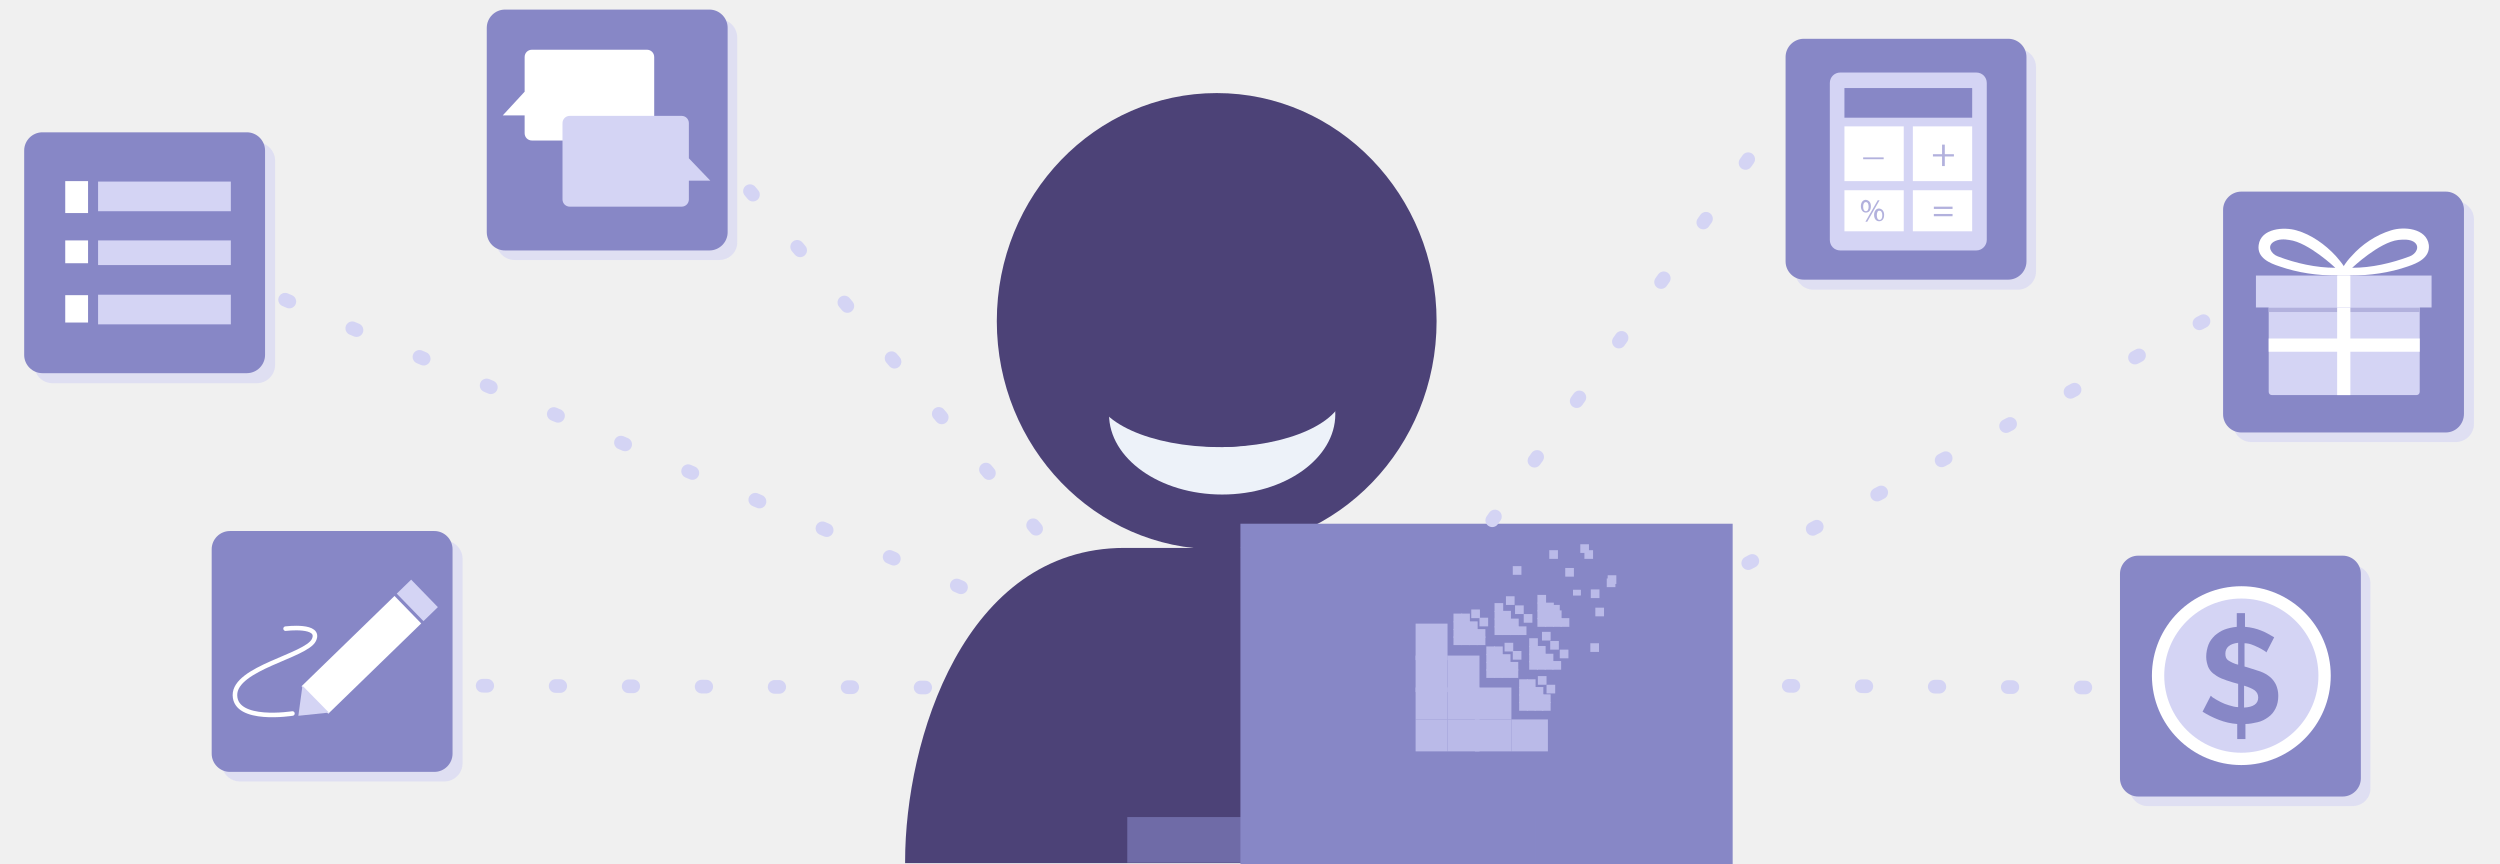
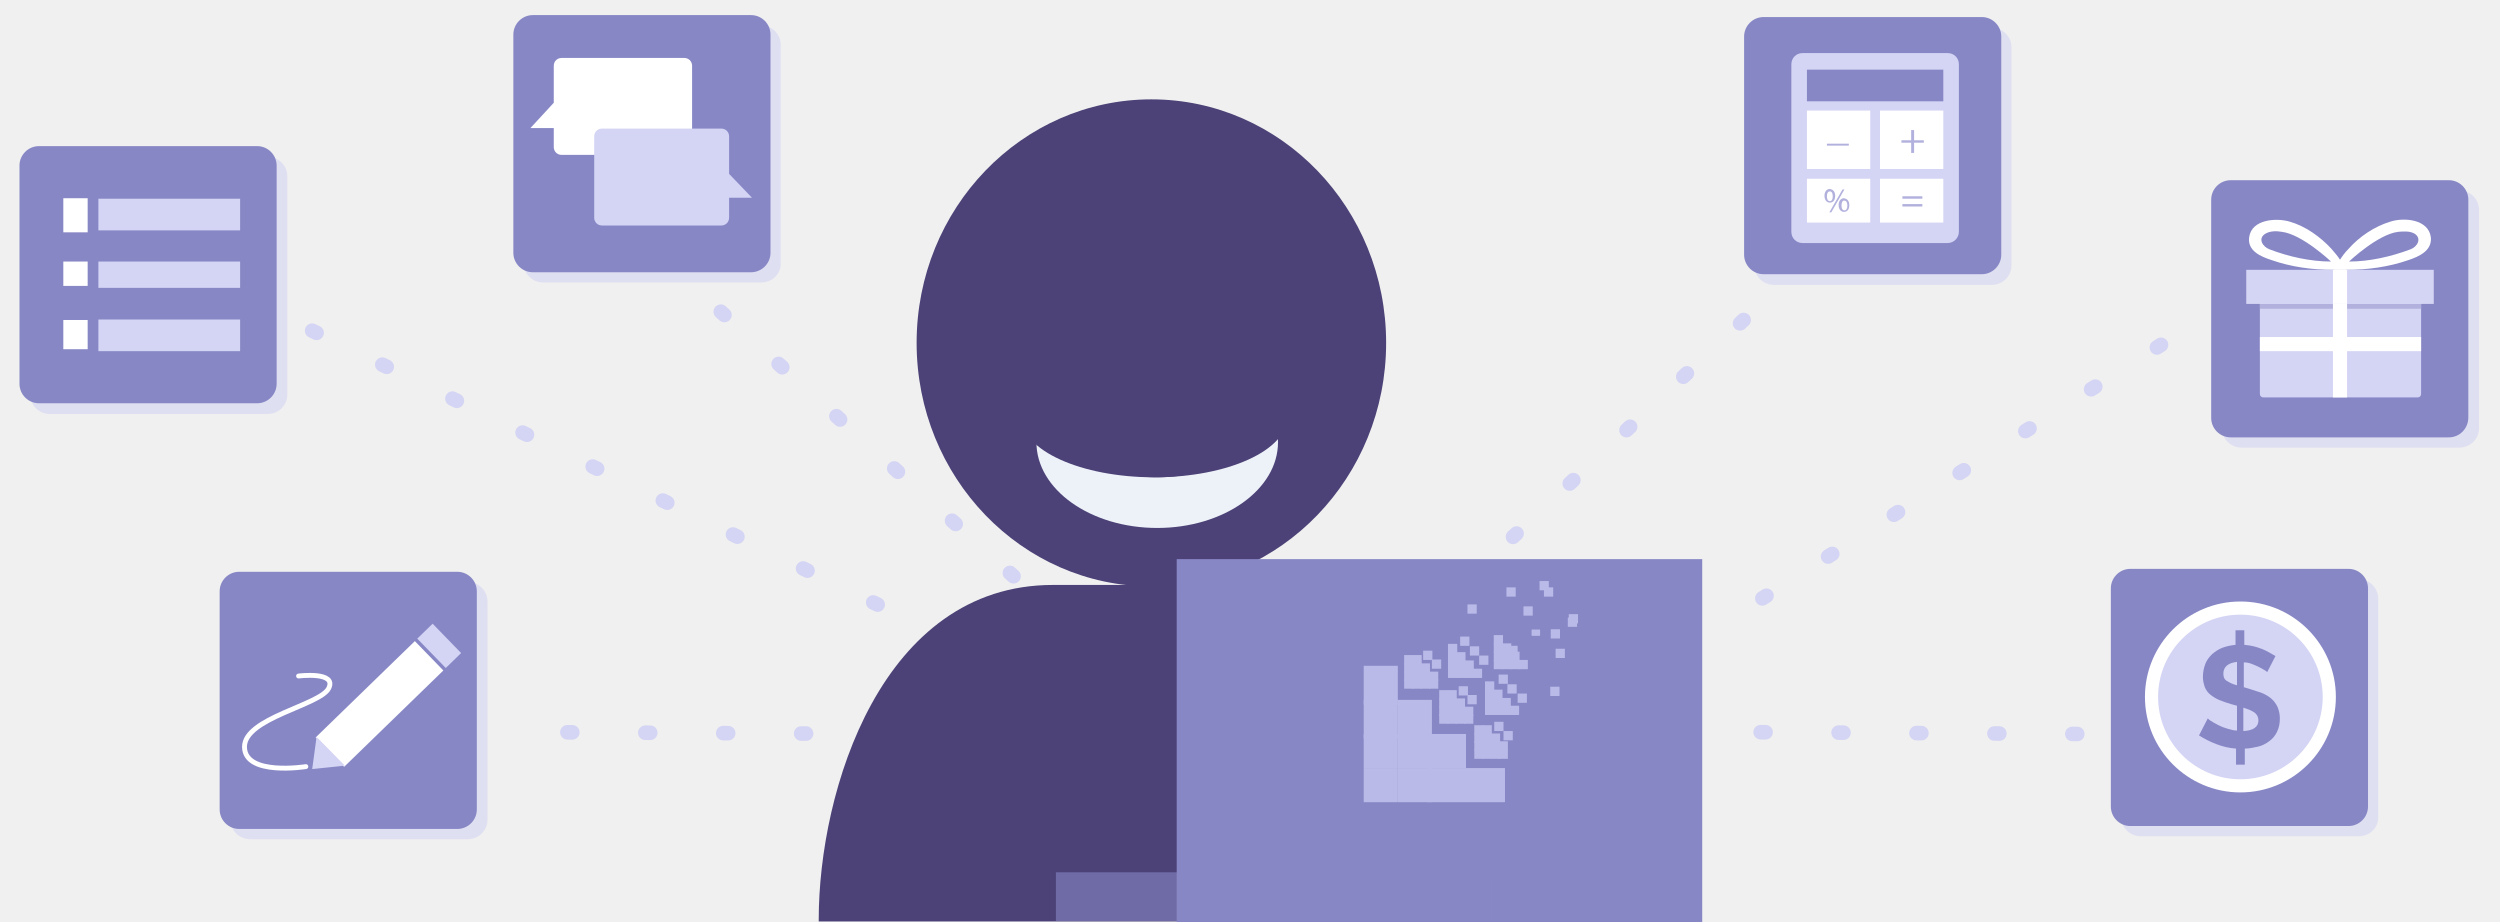
- <svg xmlns="http://www.w3.org/2000/svg" xmlns:xlink="http://www.w3.org/1999/xlink" version="1.1" id="Layer_1" x="0px" y="0px" viewBox="-19.3 164.3 548 189.3" style="enable-background:new -19.3 164.3 548 189.3;" xml:space="preserve">
+ <svg xmlns="http://www.w3.org/2000/svg" xmlns:xlink="http://www.w3.org/1999/xlink" version="1.1" id="Layer_1" x="0px" y="0px" viewBox="2 164.3 513.3 189.3" style="enable-background:new 2 164.3 513.3 189.3;" xml:space="preserve">
  <style type="text/css">
- 	.st0{opacity:0.6;fill:#D4D4F4;}
	
- 		.st1{fill:none;stroke:#D4D4F4;stroke-width:3;stroke-linecap:round;stroke-linejoin:round;stroke-miterlimit:10;stroke-dasharray:1,15;}
+ 		.st0{fill:none;stroke:#D4D4F4;stroke-width:3;stroke-linecap:round;stroke-linejoin:round;stroke-miterlimit:10;stroke-dasharray:1,15;}
+ 	.st1{opacity:0.6;fill:#D4D4F4;}
	.st2{fill:#8787C6;}
	.st3{fill:#4C4277;}
	.st4{fill:#EDF2F9;}
	.st5{opacity:0.6;fill:#8787C6;}
	.st6{fill:#BABAE8;}
	.st7{clip-path:url(#SVGID_10_);fill:#BABAE8;}
	.st8{fill:#FFFFFF;}
	.st9{fill:#D4D4F4;}
	.st10{fill:none;stroke:#FFFFFF;stroke-linecap:round;stroke-miterlimit:10;}
	.st11{fill:#B2B1DD;}
</style>
-   <path class="st0" d="M423,227.8h-44.8c-2.2,0-4-1.8-4-4V179c0-2.2,1.8-4,4-4H423c2.2,0,4,1.8,4,4v44.8  C427,226,425.2,227.8,423,227.8z" />
-   <path class="st0" d="M519,261.2h-44.8c-2.2,0-4-1.8-4-4v-44.8c0-2.2,1.8-4,4-4H519c2.2,0,4,1.8,4,4v44.8  C523,259.4,521.2,261.2,519,261.2z" />
-   <path class="st0" d="M496.3,341h-44.8c-2.2,0-4-1.8-4-4v-44.8c0-2.2,1.8-4,4-4h44.8c2.2,0,4,1.8,4,4V337  C500.4,339.2,498.6,341,496.3,341z" />
-   <path class="st0" d="M138.3,221.3H93.5c-2.2,0-4-1.8-4-4v-44.8c0-2.2,1.8-4,4-4h44.8c2.2,0,4,1.8,4,4v44.8  C142.4,219.5,140.6,221.3,138.3,221.3z" />
-   <path class="st0" d="M78.1,335.6H33.3c-2.2,0-4-1.8-4-4v-44.8c0-2.2,1.8-4,4-4h44.8c2.2,0,4,1.8,4,4v44.8  C82.1,333.8,80.3,335.6,78.1,335.6z" />
-   <path class="st0" d="M37,248.3H-7.8c-2.2,0-4-1.8-4-4v-44.8c0-2.2,1.8-4,4-4H37c2.2,0,4,1.8,4,4v44.8C41,246.5,39.2,248.3,37,248.3z  " />
-   <line class="st1" x1="183.5" y1="315" x2="84.1" y2="314.6" />
-   <line class="st1" x1="145.1" y1="206.2" x2="215.1" y2="288.8" />
-   <path class="st2" d="M420.9,225.6h-44.8c-2.2,0-4-1.8-4-4v-44.8c0-2.2,1.8-4,4-4h44.8c2.2,0,4,1.8,4,4v44.8  C424.9,223.8,423.1,225.6,420.9,225.6z" />
-   <path class="st2" d="M516.8,259.1H472c-2.2,0-4-1.8-4-4v-44.8c0-2.2,1.8-4,4-4h44.8c2.2,0,4,1.8,4,4V255  C520.8,257.3,519,259.1,516.8,259.1z" />
-   <path class="st2" d="M494.2,338.9h-44.8c-2.2,0-4-1.8-4-4v-44.8c0-2.2,1.8-4,4-4h44.8c2.2,0,4,1.8,4,4v44.8  C498.2,337.1,496.4,338.9,494.2,338.9z" />
-   <line class="st1" x1="437.8" y1="315" x2="366.6" y2="314.6" />
-   <line class="st1" x1="463.7" y1="234.7" x2="354.2" y2="292.9" />
-   <path class="st2" d="M136.2,219.2H91.4c-2.2,0-4-1.8-4-4v-44.8c0-2.2,1.8-4,4-4h44.8c2.2,0,4,1.8,4,4v44.8  C140.2,217.4,138.4,219.2,136.2,219.2z" />
-   <path class="st2" d="M75.9,333.5H31.1c-2.2,0-4-1.8-4-4v-44.8c0-2.2,1.8-4,4-4h44.8c2.2,0,4,1.8,4,4v44.8  C79.9,331.7,78.1,333.5,75.9,333.5z" />
-   <path class="st2" d="M34.8,246.1H-10c-2.2,0-4-1.8-4-4v-44.8c0-2.2,1.8-4,4-4h44.8c2.2,0,4,1.8,4,4v44.8  C38.8,244.3,37,246.1,34.8,246.1z" />
-   <ellipse class="st3" cx="247.4" cy="234.7" rx="48.2" ry="50" />
-   <g>
-     <path class="st3" d="M316.4,352.4c0-26.2-12.6-68-47.4-68h-41.8c-35.2,0-48.1,42.2-48.1,68.7v0.4h137.3V352.4z" />
-   </g>
-   <g>
-     <path class="st4" d="M272,249.3c-2.6,7.5-12.1,13-23.4,13c-11.3,0-20.8-5.5-23.4-13c-0.9,1.8-1.4,3.8-1.4,5.8   c0,9.7,11.1,17.6,24.8,17.6c13.7,0,24.8-7.9,24.8-17.6C273.4,253.1,272.9,251.1,272,249.3z" />
-   </g>
-   <ellipse class="st3" cx="248" cy="249.9" rx="27.3" ry="12.4" />
-   <rect x="252.6" y="279.1" class="st2" width="107.9" height="75.4" />
-   <rect x="227.8" y="343.4" class="st5" width="89.5" height="10" />
+   <line class="st0" x1="360" y1="230" x2="306.2" y2="280.6" />
+   <path class="st1" d="M411,222.8h-44.8c-2.2,0-4-1.8-4-4V174c0-2.2,1.8-4,4-4H411c2.2,0,4,1.8,4,4v44.8  C415,221,413.2,222.8,411,222.8z" />
+   <path class="st1" d="M507,256.2h-44.8c-2.2,0-4-1.8-4-4v-44.8c0-2.2,1.8-4,4-4H507c2.2,0,4,1.8,4,4v44.8  C511,254.4,509.2,256.2,507,256.2z" />
+   <path class="st1" d="M486.3,336h-44.8c-2.2,0-4-1.8-4-4v-44.8c0-2.2,1.8-4,4-4h44.8c2.2,0,4,1.8,4,4V332  C490.4,334.2,488.6,336,486.3,336z" />
+   <path class="st1" d="M158.3,222.3h-44.8c-2.2,0-4-1.8-4-4v-44.8c0-2.2,1.8-4,4-4h44.8c2.2,0,4,1.8,4,4v44.8  C162.4,220.5,160.6,222.3,158.3,222.3z" />
+   <path class="st1" d="M98.1,336.6H53.3c-2.2,0-4-1.8-4-4v-44.8c0-2.2,1.8-4,4-4h44.8c2.2,0,4,1.8,4,4v44.8  C102.1,334.8,100.3,336.6,98.1,336.6z" />
+   <path class="st1" d="M57,249.3H12.2c-2.2,0-4-1.8-4-4v-44.8c0-2.2,1.8-4,4-4H57c2.2,0,4,1.8,4,4v44.8C61,247.5,59.2,249.3,57,249.3z  " />
+   <line class="st0" x1="183.5" y1="315" x2="107.4" y2="314.6" />
+   <line class="st0" x1="150" y1="228.3" x2="222.8" y2="294.1" />
+   <path class="st2" d="M408.9,220.6h-44.8c-2.2,0-4-1.8-4-4v-44.8c0-2.2,1.8-4,4-4h44.8c2.2,0,4,1.8,4,4v44.8  C412.9,218.8,411.1,220.6,408.9,220.6z" />
+   <path class="st2" d="M504.8,254.1H460c-2.2,0-4-1.8-4-4v-44.8c0-2.2,1.8-4,4-4h44.8c2.2,0,4,1.8,4,4V250  C508.8,252.3,507,254.1,504.8,254.1z" />
+   <path class="st2" d="M484.2,333.9h-44.8c-2.2,0-4-1.8-4-4v-44.8c0-2.2,1.8-4,4-4h44.8c2.2,0,4,1.8,4,4v44.8  C488.2,332.1,486.4,333.9,484.2,333.9z" />
+   <line class="st0" x1="428.5" y1="315" x2="357.3" y2="314.6" />
+   <line class="st0" x1="445.7" y1="235.1" x2="352.3" y2="294.5" />
+   <path class="st2" d="M156.2,220.2h-44.8c-2.2,0-4-1.8-4-4v-44.8c0-2.2,1.8-4,4-4h44.8c2.2,0,4,1.8,4,4v44.8  C160.2,218.4,158.4,220.2,156.2,220.2z" />
+   <path class="st2" d="M95.9,334.5H51.1c-2.2,0-4-1.8-4-4v-44.8c0-2.2,1.8-4,4-4h44.8c2.2,0,4,1.8,4,4v44.8  C99.9,332.7,98.1,334.5,95.9,334.5z" />
+   <path class="st2" d="M54.8,247.1H10c-2.2,0-4-1.8-4-4v-44.8c0-2.2,1.8-4,4-4h44.8c2.2,0,4,1.8,4,4v44.8  C58.8,245.3,57,247.1,54.8,247.1z" />
+   <ellipse class="st3" cx="238.4" cy="234.7" rx="48.2" ry="50" />
+   <g>
+     <path class="st3" d="M307.4,352.4c0-26.2-12.6-68-47.4-68h-41.8c-35.2,0-48.1,42.2-48.1,68.7v0.4h137.3V352.4z" />
+   </g>
+   <g>
+     <path class="st4" d="M263,249.3c-2.6,7.5-12.1,13-23.4,13c-11.3,0-20.8-5.5-23.4-13c-0.9,1.8-1.4,3.8-1.4,5.8   c0,9.7,11.1,17.6,24.8,17.6c13.7,0,24.8-7.9,24.8-17.6C264.4,253.1,263.9,251.1,263,249.3z" />
+   </g>
+   <ellipse class="st3" cx="239" cy="249.9" rx="27.3" ry="12.4" />
+   <rect x="243.6" y="279.1" class="st2" width="107.9" height="75.4" />
+   <rect x="218.8" y="343.4" class="st5" width="89.5" height="10" />
  <g>
    <g>
      <g>
        <g>
          <g>
            <defs>
-               <rect id="SVGID_1_" x="325.5" y="293.6" width="1.7" height="1.2" />
+               <rect id="SVGID_1_" x="316.5" y="293.6" width="1.7" height="1.2" />
            </defs>
            <clipPath id="SVGID_2_">
              <use xlink:href="#SVGID_1_" style="overflow:visible;" />
            </clipPath>
          </g>
        </g>
        <g>
          <g>
            <defs>
-               <rect id="SVGID_3_" x="325.5" y="293.6" width="1.7" height="1.2" />
+               <rect id="SVGID_3_" x="316.5" y="293.6" width="1.7" height="1.2" />
            </defs>
            <clipPath id="SVGID_4_">
              <use xlink:href="#SVGID_3_" style="overflow:visible;" />
            </clipPath>
          </g>
        </g>
        <g>
          <g>
            <defs>
-               <rect id="SVGID_5_" x="325.5" y="293.6" width="1.7" height="1.2" />
+               <rect id="SVGID_5_" x="316.5" y="293.6" width="1.7" height="1.2" />
            </defs>
            <clipPath id="SVGID_6_">
              <use xlink:href="#SVGID_5_" style="overflow:visible;" />
            </clipPath>
          </g>
        </g>
      </g>
    </g>
    <g>
      <g>
-         <rect x="291" y="301" class="st6" width="7" height="8" />
-       </g>
-       <g>
-         <rect x="291" y="308" class="st6" width="7" height="8" />
-       </g>
-       <g>
-         <rect x="291" y="315" class="st6" width="7" height="7" />
-       </g>
-       <g>
-         <rect x="291" y="322" class="st6" width="7" height="7" />
-       </g>
-       <g>
-         <rect x="299.3" y="298.8" class="st6" width="1.9" height="1.9" />
-       </g>
-       <g>
-         <rect x="299.3" y="300.5" class="st6" width="1.9" height="1.9" />
-       </g>
-       <g>
-         <rect x="299.3" y="302.2" class="st6" width="1.9" height="1.9" />
-       </g>
-       <g>
-         <rect x="299.3" y="303.8" class="st6" width="1.9" height="1.9" />
-       </g>
-       <g>
-         <rect x="301" y="298.8" class="st6" width="1.9" height="1.9" />
-       </g>
-       <g>
-         <rect x="301" y="300.5" class="st6" width="1.9" height="1.9" />
-       </g>
-       <g>
-         <rect x="301" y="302.2" class="st6" width="1.9" height="1.9" />
-       </g>
-       <g>
-         <rect x="301" y="303.8" class="st6" width="1.9" height="1.9" />
-       </g>
-       <g>
-         <rect x="303.2" y="297.9" class="st6" width="1.9" height="1.9" />
-       </g>
-       <g>
-         <rect x="302.7" y="300.5" class="st6" width="1.9" height="1.9" />
-       </g>
-       <g>
-         <rect x="302.7" y="302.2" class="st6" width="1.9" height="1.9" />
-       </g>
-       <g>
-         <rect x="302.7" y="303.8" class="st6" width="1.9" height="1.9" />
-       </g>
-       <g>
-         <rect x="312.3" y="288.4" class="st6" width="1.9" height="1.9" />
-       </g>
-       <g>
-         <rect x="305" y="299.7" class="st6" width="1.9" height="1.9" />
-       </g>
-       <g>
-         <rect x="304.4" y="302.2" class="st6" width="1.9" height="1.9" />
-       </g>
-       <g>
-         <rect x="304.4" y="303.8" class="st6" width="1.9" height="1.9" />
-       </g>
-       <g>
-         <rect x="298" y="308" class="st6" width="7" height="8" />
-       </g>
-       <g>
-         <rect x="298" y="315" class="st6" width="7" height="7" />
-       </g>
-       <g>
-         <rect x="298" y="322" class="st6" width="7" height="7" />
-       </g>
-       <g>
-         <rect x="308.3" y="296.5" class="st6" width="1.9" height="1.9" />
-       </g>
-       <g>
-         <rect x="308.3" y="298.2" class="st6" width="1.9" height="1.9" />
-       </g>
-       <g>
-         <rect x="308.3" y="299.9" class="st6" width="1.9" height="1.9" />
-       </g>
-       <g>
-         <rect x="308.3" y="301.6" class="st6" width="1.9" height="1.9" />
-       </g>
-       <g>
-         <rect x="310.8" y="295" class="st6" width="1.9" height="1.9" />
-       </g>
-       <g>
-         <rect x="310" y="298.2" class="st6" width="1.9" height="1.9" />
-       </g>
-       <g>
-         <rect x="310" y="299.9" class="st6" width="1.9" height="1.9" />
-       </g>
-       <g>
-         <rect x="310" y="301.6" class="st6" width="1.9" height="1.9" />
-       </g>
-       <g>
-         <rect x="320.3" y="284.9" class="st6" width="1.9" height="1.9" />
-       </g>
-       <g>
-         <rect x="312.8" y="297" class="st6" width="1.9" height="1.9" />
-       </g>
-       <g>
-         <rect x="311.7" y="299.9" class="st6" width="1.9" height="1.9" />
-       </g>
-       <g>
-         <rect x="311.7" y="301.6" class="st6" width="1.9" height="1.9" />
-       </g>
-       <g>
-         <rect x="328" y="284.9" class="st6" width="1.9" height="1.9" />
-       </g>
-       <g>
-         <rect x="323.8" y="288.8" class="st6" width="1.9" height="1.9" />
-       </g>
-       <g>
-         <rect x="314.7" y="298.9" class="st6" width="1.9" height="1.9" />
-       </g>
-       <g>
-         <rect x="313.4" y="301.6" class="st6" width="1.9" height="1.9" />
-       </g>
-       <g>
-         <rect x="306.5" y="306" class="st6" width="1.9" height="1.9" />
-       </g>
-       <g>
-         <rect x="306.5" y="307.7" class="st6" width="1.9" height="1.9" />
-       </g>
-       <g>
-         <rect x="306.5" y="309.4" class="st6" width="1.9" height="1.9" />
-       </g>
-       <g>
-         <rect x="306.5" y="311" class="st6" width="1.9" height="1.9" />
-       </g>
-       <g>
-         <rect x="308.2" y="306" class="st6" width="1.9" height="1.9" />
-       </g>
-       <g>
-         <rect x="308.2" y="307.7" class="st6" width="1.9" height="1.9" />
-       </g>
-       <g>
-         <rect x="308.2" y="309.4" class="st6" width="1.9" height="1.9" />
-       </g>
-       <g>
-         <rect x="308.2" y="311" class="st6" width="1.9" height="1.9" />
-       </g>
-       <g>
-         <rect x="310.5" y="305.2" class="st6" width="1.9" height="1.9" />
-       </g>
-       <g>
-         <rect x="309.9" y="307.7" class="st6" width="1.9" height="1.9" />
-       </g>
-       <g>
-         <rect x="309.9" y="309.4" class="st6" width="1.9" height="1.9" />
-       </g>
-       <g>
-         <rect x="309.9" y="311" class="st6" width="1.9" height="1.9" />
-       </g>
-       <g>
-         <rect x="320.7" y="296.9" class="st6" width="1.9" height="1.9" />
-       </g>
-       <g>
-         <rect x="312.3" y="307" class="st6" width="1.9" height="1.9" />
-       </g>
-       <g>
-         <rect x="311.6" y="309.4" class="st6" width="1.9" height="1.9" />
-       </g>
-       <g>
-         <rect x="311.6" y="311" class="st6" width="1.9" height="1.9" />
-       </g>
-       <g>
-         <rect x="304" y="315" class="st6" width="8" height="7" />
-       </g>
-       <g>
-         <rect x="304" y="322" class="st6" width="8" height="7" />
-       </g>
-       <g>
-         <rect x="317.7" y="294.7" class="st6" width="1.9" height="1.9" />
-       </g>
-       <g>
-         <rect x="317.7" y="296.4" class="st6" width="1.9" height="1.9" />
-       </g>
-       <g>
-         <rect x="317.7" y="298.1" class="st6" width="1.9" height="1.9" />
-       </g>
-       <g>
-         <rect x="317.7" y="299.8" class="st6" width="1.9" height="1.9" />
-       </g>
-       <g>
-         <rect x="327.1" y="283.6" class="st6" width="1.9" height="1.9" />
-       </g>
-       <g>
-         <rect x="319.4" y="296.4" class="st6" width="1.9" height="1.9" />
-       </g>
-       <g>
-         <rect x="319.4" y="298.1" class="st6" width="1.9" height="1.9" />
-       </g>
-       <g>
-         <rect x="319.4" y="299.8" class="st6" width="1.9" height="1.9" />
-       </g>
-       <g>
-         <g>
-           <g>
-             <defs>
-               <rect id="SVGID_7_" x="325.5" y="293.6" width="1.7" height="1.2" />
+         <rect x="282" y="301" class="st6" width="7" height="8" />
+       </g>
+       <g>
+         <rect x="282" y="308" class="st6" width="7" height="8" />
+       </g>
+       <g>
+         <rect x="282" y="315" class="st6" width="7" height="7" />
+       </g>
+       <g>
+         <rect x="282" y="322" class="st6" width="7" height="7" />
+       </g>
+       <g>
+         <rect x="290.3" y="298.8" class="st6" width="1.9" height="1.9" />
+       </g>
+       <g>
+         <rect x="290.3" y="300.5" class="st6" width="1.9" height="1.9" />
+       </g>
+       <g>
+         <rect x="290.3" y="302.2" class="st6" width="1.9" height="1.9" />
+       </g>
+       <g>
+         <rect x="290.3" y="303.8" class="st6" width="1.9" height="1.9" />
+       </g>
+       <g>
+         <rect x="292" y="298.8" class="st6" width="1.9" height="1.9" />
+       </g>
+       <g>
+         <rect x="292" y="300.5" class="st6" width="1.9" height="1.9" />
+       </g>
+       <g>
+         <rect x="292" y="302.2" class="st6" width="1.9" height="1.9" />
+       </g>
+       <g>
+         <rect x="292" y="303.8" class="st6" width="1.9" height="1.9" />
+       </g>
+       <g>
+         <rect x="294.2" y="297.9" class="st6" width="1.9" height="1.9" />
+       </g>
+       <g>
+         <rect x="293.7" y="300.5" class="st6" width="1.9" height="1.9" />
+       </g>
+       <g>
+         <rect x="293.7" y="302.2" class="st6" width="1.9" height="1.9" />
+       </g>
+       <g>
+         <rect x="293.7" y="303.8" class="st6" width="1.9" height="1.9" />
+       </g>
+       <g>
+         <rect x="303.3" y="288.4" class="st6" width="1.9" height="1.9" />
+       </g>
+       <g>
+         <rect x="296" y="299.7" class="st6" width="1.9" height="1.9" />
+       </g>
+       <g>
+         <rect x="295.4" y="302.2" class="st6" width="1.9" height="1.9" />
+       </g>
+       <g>
+         <rect x="295.4" y="303.8" class="st6" width="1.9" height="1.9" />
+       </g>
+       <g>
+         <rect x="289" y="308" class="st6" width="7" height="8" />
+       </g>
+       <g>
+         <rect x="289" y="315" class="st6" width="7" height="7" />
+       </g>
+       <g>
+         <rect x="289" y="322" class="st6" width="7" height="7" />
+       </g>
+       <g>
+         <rect x="299.3" y="296.5" class="st6" width="1.9" height="1.9" />
+       </g>
+       <g>
+         <rect x="299.3" y="298.2" class="st6" width="1.9" height="1.9" />
+       </g>
+       <g>
+         <rect x="299.3" y="299.9" class="st6" width="1.9" height="1.9" />
+       </g>
+       <g>
+         <rect x="299.3" y="301.6" class="st6" width="1.9" height="1.9" />
+       </g>
+       <g>
+         <rect x="301.8" y="295" class="st6" width="1.9" height="1.9" />
+       </g>
+       <g>
+         <rect x="301" y="298.2" class="st6" width="1.9" height="1.9" />
+       </g>
+       <g>
+         <rect x="301" y="299.9" class="st6" width="1.9" height="1.9" />
+       </g>
+       <g>
+         <rect x="301" y="301.6" class="st6" width="1.9" height="1.9" />
+       </g>
+       <g>
+         <rect x="311.3" y="284.9" class="st6" width="1.9" height="1.9" />
+       </g>
+       <g>
+         <rect x="303.8" y="297" class="st6" width="1.9" height="1.9" />
+       </g>
+       <g>
+         <rect x="302.7" y="299.9" class="st6" width="1.9" height="1.9" />
+       </g>
+       <g>
+         <rect x="302.7" y="301.6" class="st6" width="1.9" height="1.9" />
+       </g>
+       <g>
+         <rect x="319" y="284.9" class="st6" width="1.9" height="1.9" />
+       </g>
+       <g>
+         <rect x="314.8" y="288.8" class="st6" width="1.9" height="1.9" />
+       </g>
+       <g>
+         <rect x="305.7" y="298.9" class="st6" width="1.9" height="1.9" />
+       </g>
+       <g>
+         <rect x="304.4" y="301.6" class="st6" width="1.9" height="1.9" />
+       </g>
+       <g>
+         <rect x="297.5" y="306" class="st6" width="1.9" height="1.9" />
+       </g>
+       <g>
+         <rect x="297.5" y="307.7" class="st6" width="1.9" height="1.9" />
+       </g>
+       <g>
+         <rect x="297.5" y="309.4" class="st6" width="1.9" height="1.9" />
+       </g>
+       <g>
+         <rect x="297.5" y="311" class="st6" width="1.9" height="1.9" />
+       </g>
+       <g>
+         <rect x="299.2" y="306" class="st6" width="1.9" height="1.9" />
+       </g>
+       <g>
+         <rect x="299.2" y="307.7" class="st6" width="1.9" height="1.9" />
+       </g>
+       <g>
+         <rect x="299.2" y="309.4" class="st6" width="1.9" height="1.9" />
+       </g>
+       <g>
+         <rect x="299.2" y="311" class="st6" width="1.9" height="1.9" />
+       </g>
+       <g>
+         <rect x="301.5" y="305.2" class="st6" width="1.9" height="1.9" />
+       </g>
+       <g>
+         <rect x="300.9" y="307.7" class="st6" width="1.9" height="1.9" />
+       </g>
+       <g>
+         <rect x="300.9" y="309.4" class="st6" width="1.9" height="1.9" />
+       </g>
+       <g>
+         <rect x="300.9" y="311" class="st6" width="1.9" height="1.9" />
+       </g>
+       <g>
+         <rect x="311.7" y="296.9" class="st6" width="1.9" height="1.9" />
+       </g>
+       <g>
+         <rect x="303.3" y="307" class="st6" width="1.9" height="1.9" />
+       </g>
+       <g>
+         <rect x="302.6" y="309.4" class="st6" width="1.9" height="1.9" />
+       </g>
+       <g>
+         <rect x="302.6" y="311" class="st6" width="1.9" height="1.9" />
+       </g>
+       <g>
+         <rect x="295" y="315" class="st6" width="8" height="7" />
+       </g>
+       <g>
+         <rect x="295" y="322" class="st6" width="8" height="7" />
+       </g>
+       <g>
+         <rect x="308.7" y="294.7" class="st6" width="1.9" height="1.9" />
+       </g>
+       <g>
+         <rect x="308.7" y="296.4" class="st6" width="1.9" height="1.9" />
+       </g>
+       <g>
+         <rect x="308.7" y="298.1" class="st6" width="1.9" height="1.9" />
+       </g>
+       <g>
+         <rect x="308.7" y="299.8" class="st6" width="1.9" height="1.9" />
+       </g>
+       <g>
+         <rect x="318.1" y="283.6" class="st6" width="1.9" height="1.9" />
+       </g>
+       <g>
+         <rect x="310.4" y="296.4" class="st6" width="1.9" height="1.9" />
+       </g>
+       <g>
+         <rect x="310.4" y="298.1" class="st6" width="1.9" height="1.9" />
+       </g>
+       <g>
+         <rect x="310.4" y="299.8" class="st6" width="1.9" height="1.9" />
+       </g>
+       <g>
+         <g>
+           <g>
+             <defs>
+               <rect id="SVGID_7_" x="316.5" y="293.6" width="1.7" height="1.2" />
            </defs>
            <clipPath id="SVGID_8_">
              <use xlink:href="#SVGID_7_" style="overflow:visible;" />
            </clipPath>
          </g>
        </g>
        <g>
          <g>
            <defs>
-               <rect id="SVGID_9_" x="325.5" y="293.6" width="1.7" height="1.2" />
+               <rect id="SVGID_9_" x="316.5" y="293.6" width="1.7" height="1.2" />
            </defs>
            <use xlink:href="#SVGID_9_" style="overflow:visible;fill:#BABAE8;" />
            <clipPath id="SVGID_10_">
              <use xlink:href="#SVGID_9_" style="overflow:visible;" />
            </clipPath>
-             <rect x="325.5" y="293.6" class="st7" width="1.7" height="1.2" />
-           </g>
-         </g>
-         <g>
-           <g>
-             <defs>
-               <rect id="SVGID_11_" x="325.5" y="293.6" width="1.7" height="1.2" />
+             <rect x="316.5" y="293.6" class="st7" width="1.7" height="1.2" />
+           </g>
+         </g>
+         <g>
+           <g>
+             <defs>
+               <rect id="SVGID_11_" x="316.5" y="293.6" width="1.7" height="1.2" />
            </defs>
            <clipPath id="SVGID_12_">
              <use xlink:href="#SVGID_11_" style="overflow:visible;" />
            </clipPath>
          </g>
        </g>
      </g>
      <g>
-         <rect x="321.1" y="298.1" class="st6" width="1.9" height="1.9" />
-       </g>
-       <g>
-         <rect x="321.1" y="299.8" class="st6" width="1.9" height="1.9" />
-       </g>
-       <g>
-         <rect x="332.9" y="291.1" class="st6" width="1.9" height="1.9" />
-       </g>
-       <g>
-         <rect x="322.8" y="299.8" class="st6" width="1.9" height="1.9" />
-       </g>
-       <g>
-         <rect x="315.9" y="304.2" class="st6" width="1.9" height="1.9" />
-       </g>
-       <g>
-         <rect x="315.9" y="305.9" class="st6" width="1.9" height="1.9" />
-       </g>
-       <g>
-         <rect x="315.9" y="307.6" class="st6" width="1.9" height="1.9" />
-       </g>
-       <g>
-         <rect x="315.9" y="309.2" class="st6" width="1.9" height="1.9" />
-       </g>
-       <g>
-         <rect x="318.7" y="302.8" class="st6" width="1.9" height="1.9" />
-       </g>
-       <g>
-         <rect x="317.6" y="305.9" class="st6" width="1.9" height="1.9" />
-       </g>
-       <g>
-         <rect x="317.6" y="307.6" class="st6" width="1.9" height="1.9" />
-       </g>
-       <g>
-         <rect x="317.6" y="309.2" class="st6" width="1.9" height="1.9" />
-       </g>
-       <g>
-         <rect x="329.4" y="293.5" class="st6" width="1.9" height="1.9" />
-       </g>
-       <g>
-         <rect x="320.5" y="304.8" class="st6" width="1.9" height="1.9" />
-       </g>
-       <g>
-         <rect x="319.3" y="307.6" class="st6" width="1.9" height="1.9" />
-       </g>
-       <g>
-         <rect x="319.3" y="309.2" class="st6" width="1.9" height="1.9" />
-       </g>
-       <g>
-         <rect x="333.1" y="290.4" class="st6" width="1.9" height="1.9" />
-       </g>
-       <g>
-         <rect x="330.4" y="297.5" class="st6" width="1.9" height="1.9" />
-       </g>
-       <g>
-         <rect x="322.6" y="306.7" class="st6" width="1.9" height="1.9" />
-       </g>
-       <g>
-         <rect x="321" y="309.2" class="st6" width="1.9" height="1.9" />
-       </g>
-       <g>
-         <rect x="313.7" y="313.2" class="st6" width="1.9" height="1.9" />
-       </g>
-       <g>
-         <rect x="313.7" y="314.9" class="st6" width="1.9" height="1.9" />
-       </g>
-       <g>
-         <rect x="313.7" y="316.5" class="st6" width="1.9" height="1.9" />
-       </g>
-       <g>
-         <rect x="313.7" y="318.2" class="st6" width="1.9" height="1.9" />
-       </g>
-       <g>
-         <rect x="315.4" y="313.2" class="st6" width="1.9" height="1.9" />
-       </g>
-       <g>
-         <rect x="315.4" y="314.9" class="st6" width="1.9" height="1.9" />
-       </g>
-       <g>
-         <rect x="315.4" y="316.5" class="st6" width="1.9" height="1.9" />
-       </g>
-       <g>
-         <rect x="315.4" y="318.2" class="st6" width="1.9" height="1.9" />
-       </g>
-       <g>
-         <rect x="317.8" y="312.5" class="st6" width="1.9" height="1.9" />
-       </g>
-       <g>
-         <rect x="317.1" y="314.9" class="st6" width="1.9" height="1.9" />
-       </g>
-       <g>
-         <rect x="317.1" y="316.5" class="st6" width="1.9" height="1.9" />
-       </g>
-       <g>
-         <rect x="317.1" y="318.2" class="st6" width="1.9" height="1.9" />
-       </g>
-       <g>
-         <rect x="329.3" y="305.3" class="st6" width="1.9" height="1.9" />
-       </g>
-       <g>
-         <rect x="319.7" y="314.4" class="st6" width="1.9" height="1.9" />
-       </g>
-       <g>
-         <rect x="318.7" y="316.5" class="st6" width="1.9" height="1.9" />
-       </g>
-       <g>
-         <rect x="318.7" y="318.2" class="st6" width="1.9" height="1.9" />
-       </g>
-       <g>
-         <rect x="312" y="322" class="st6" width="8" height="7" />
+         <rect x="312.1" y="298.1" class="st6" width="1.9" height="1.9" />
+       </g>
+       <g>
+         <rect x="312.1" y="299.8" class="st6" width="1.9" height="1.9" />
+       </g>
+       <g>
+         <rect x="323.9" y="291.1" class="st6" width="1.9" height="1.9" />
+       </g>
+       <g>
+         <rect x="313.8" y="299.8" class="st6" width="1.9" height="1.9" />
+       </g>
+       <g>
+         <rect x="306.9" y="304.2" class="st6" width="1.9" height="1.9" />
+       </g>
+       <g>
+         <rect x="306.9" y="305.9" class="st6" width="1.9" height="1.9" />
+       </g>
+       <g>
+         <rect x="306.9" y="307.6" class="st6" width="1.9" height="1.9" />
+       </g>
+       <g>
+         <rect x="306.9" y="309.2" class="st6" width="1.9" height="1.9" />
+       </g>
+       <g>
+         <rect x="309.7" y="302.8" class="st6" width="1.9" height="1.9" />
+       </g>
+       <g>
+         <rect x="308.6" y="305.9" class="st6" width="1.9" height="1.9" />
+       </g>
+       <g>
+         <rect x="308.6" y="307.6" class="st6" width="1.9" height="1.9" />
+       </g>
+       <g>
+         <rect x="308.6" y="309.2" class="st6" width="1.9" height="1.9" />
+       </g>
+       <g>
+         <rect x="320.4" y="293.5" class="st6" width="1.9" height="1.9" />
+       </g>
+       <g>
+         <rect x="311.5" y="304.8" class="st6" width="1.9" height="1.9" />
+       </g>
+       <g>
+         <rect x="310.3" y="307.6" class="st6" width="1.9" height="1.9" />
+       </g>
+       <g>
+         <rect x="310.3" y="309.2" class="st6" width="1.9" height="1.9" />
+       </g>
+       <g>
+         <rect x="324.1" y="290.4" class="st6" width="1.9" height="1.9" />
+       </g>
+       <g>
+         <rect x="321.4" y="297.5" class="st6" width="1.9" height="1.9" />
+       </g>
+       <g>
+         <rect x="313.6" y="306.7" class="st6" width="1.9" height="1.9" />
+       </g>
+       <g>
+         <rect x="312" y="309.2" class="st6" width="1.9" height="1.9" />
+       </g>
+       <g>
+         <rect x="304.7" y="313.2" class="st6" width="1.9" height="1.9" />
+       </g>
+       <g>
+         <rect x="304.7" y="314.9" class="st6" width="1.9" height="1.9" />
+       </g>
+       <g>
+         <rect x="304.7" y="316.5" class="st6" width="1.9" height="1.9" />
+       </g>
+       <g>
+         <rect x="304.7" y="318.2" class="st6" width="1.9" height="1.9" />
+       </g>
+       <g>
+         <rect x="306.4" y="313.2" class="st6" width="1.9" height="1.9" />
+       </g>
+       <g>
+         <rect x="306.4" y="314.9" class="st6" width="1.9" height="1.9" />
+       </g>
+       <g>
+         <rect x="306.4" y="316.5" class="st6" width="1.9" height="1.9" />
+       </g>
+       <g>
+         <rect x="306.4" y="318.2" class="st6" width="1.9" height="1.9" />
+       </g>
+       <g>
+         <rect x="308.8" y="312.5" class="st6" width="1.9" height="1.9" />
+       </g>
+       <g>
+         <rect x="308.1" y="314.9" class="st6" width="1.9" height="1.9" />
+       </g>
+       <g>
+         <rect x="308.1" y="316.5" class="st6" width="1.9" height="1.9" />
+       </g>
+       <g>
+         <rect x="308.1" y="318.2" class="st6" width="1.9" height="1.9" />
+       </g>
+       <g>
+         <rect x="320.3" y="305.3" class="st6" width="1.9" height="1.9" />
+       </g>
+       <g>
+         <rect x="310.7" y="314.4" class="st6" width="1.9" height="1.9" />
+       </g>
+       <g>
+         <rect x="309.7" y="316.5" class="st6" width="1.9" height="1.9" />
+       </g>
+       <g>
+         <rect x="309.7" y="318.2" class="st6" width="1.9" height="1.9" />
+       </g>
+       <g>
+         <rect x="303" y="322" class="st6" width="8" height="7" />
      </g>
    </g>
    <g>
      <g>
        <g>
          <g>
            <defs>
-               <rect id="SVGID_13_" x="325.5" y="293.6" width="1.7" height="1.2" />
+               <rect id="SVGID_13_" x="316.5" y="293.6" width="1.7" height="1.2" />
            </defs>
            <clipPath id="SVGID_14_">
              <use xlink:href="#SVGID_13_" style="overflow:visible;" />
            </clipPath>
          </g>
        </g>
        <g>
          <g>
            <defs>
-               <rect id="SVGID_15_" x="325.5" y="293.6" width="1.7" height="1.2" />
+               <rect id="SVGID_15_" x="316.5" y="293.6" width="1.7" height="1.2" />
            </defs>
            <clipPath id="SVGID_16_">
              <use xlink:href="#SVGID_15_" style="overflow:visible;" />
            </clipPath>
          </g>
        </g>
        <g>
          <g>
            <defs>
-               <rect id="SVGID_17_" x="325.5" y="293.6" width="1.7" height="1.2" />
+               <rect id="SVGID_17_" x="316.5" y="293.6" width="1.7" height="1.2" />
            </defs>
            <clipPath id="SVGID_18_">
              <use xlink:href="#SVGID_17_" style="overflow:visible;" />
            </clipPath>
          </g>
        </g>
      </g>
    </g>
  </g>
-   <line class="st1" x1="43.2" y1="230" x2="194.1" y2="294.2" />
-   <line class="st1" x1="363.9" y1="199.2" x2="306.2" y2="280.6" />
-   <rect x="55.7" y="293.6" transform="matrix(0.6967 0.7174 -0.7174 0.6967 238.9987 50.4232)" class="st8" width="8.4" height="28.4" />
-   <rect x="68" y="293.7" transform="matrix(0.6967 0.7174 -0.7174 0.6967 234.1515 37.9539)" class="st9" width="8.4" height="4.4" />
-   <polygon class="st9" points="46.1,321.2 47,314.6 52.8,320.5 " />
-   <path class="st10" d="M44.8,320.7c0,0-12.5,2-12.6-4s15.6-8.6,17.3-12.1s-6.2-2.5-6.2-2.5" />
-   <path class="st9" d="M413.9,219.2h-29.8c-1.3,0-2.3-1-2.3-2.3v-34.4c0-1.3,1-2.3,2.3-2.3h29.8c1.3,0,2.3,1,2.3,2.3v34.4  C416.2,218.1,415.2,219.2,413.9,219.2z" />
-   <rect x="385" y="183.6" class="st2" width="28" height="6.5" />
-   <rect x="385" y="192" class="st8" width="13" height="12" />
-   <rect x="400" y="192" class="st8" width="13" height="12" />
-   <rect x="385" y="206" class="st8" width="13" height="9" />
-   <rect x="400" y="206" class="st8" width="13" height="9" />
-   <g>
-     <path class="st11" d="M407,196v2.1h2v0.5h-2v2.1h-0.6v-2.1h-2v-0.5h2V196H407z" />
-   </g>
-   <g>
-     <path class="st11" d="M390.8,209.5c0,1-0.5,1.4-1.1,1.4c-0.6,0-1.1-0.5-1.1-1.4c0-0.9,0.5-1.4,1.1-1.4   C390.4,208.2,390.8,208.7,390.8,209.5z M389.1,209.6c0,0.6,0.2,1,0.6,1c0.4,0,0.6-0.4,0.6-1c0-0.6-0.2-1-0.6-1   C389.3,208.6,389.1,209,389.1,209.6z M389.6,212.9l2.7-4.7h0.4l-2.7,4.7H389.6z M393.7,211.4c0,1-0.5,1.4-1.1,1.4   c-0.6,0-1.1-0.5-1.1-1.4c0-0.9,0.5-1.4,1.1-1.4C393.3,210.1,393.7,210.6,393.7,211.4z M392.1,211.5c0,0.6,0.2,1,0.6,1   c0.4,0,0.6-0.4,0.6-1c0-0.6-0.2-1-0.6-1C392.3,210.4,392.1,210.9,392.1,211.5z" />
-   </g>
-   <g>
-     <path class="st11" d="M404.6,210.1v-0.5h4.1v0.5H404.6z M404.6,211.7v-0.5h4.1v0.5H404.6z" />
-   </g>
-   <g>
-     <path class="st11" d="M393.6,198.8v0.4h-4.5v-0.4H393.6z" />
-   </g>
-   <rect x="-5" y="204" class="st8" width="5" height="7" />
-   <rect x="2.2" y="204.1" class="st9" width="29.1" height="6.5" />
-   <rect x="-5" y="217" class="st8" width="5" height="5" />
-   <rect x="2.2" y="217" class="st9" width="29.1" height="5.4" />
-   <rect x="-5" y="229" class="st8" width="5" height="6" />
-   <rect x="2.2" y="228.9" class="st9" width="29.1" height="6.5" />
-   <g>
-     <path class="st8" d="M122.5,175.2H97.3c-0.9,0-1.6,0.7-1.6,1.6v7.6l-4.8,5.2h4.8v3.9c0,0.9,0.7,1.6,1.6,1.6h25.2   c0.9,0,1.6-0.7,1.6-1.6v-16.7C124.1,175.9,123.4,175.2,122.5,175.2z" />
-     <path class="st9" d="M136.4,203.9l-4.7-4.9v-7.7c0-0.9-0.7-1.6-1.6-1.6h-24.5c-0.9,0-1.6,0.7-1.6,1.6V208c0,0.9,0.7,1.6,1.6,1.6   h24.5c0.9,0,1.6-0.7,1.6-1.6v-4.1H136.4z" />
-   </g>
-   <path class="st9" d="M510.4,250.9h-31.7c-0.4,0-0.7-0.3-0.7-0.7v-19.1c0-0.4,0.3-0.7,0.7-0.7h31.7c0.4,0,0.7,0.3,0.7,0.7v19.1  C511.1,250.6,510.8,250.9,510.4,250.9z" />
-   <rect x="478" y="238.5" class="st8" width="33.1" height="2.9" />
-   <g>
-     <path class="st8" d="M513.1,218c-0.5-3.7-5.5-4.1-8.3-3.2c-3.3,1-6.4,3.1-8.6,5.6c-0.7,0.7-1.3,1.5-1.8,2.3c0,0,0,0.1-0.1,0.1   c-0.2,0.4-0.7,1.9-1.3,1.9h2.9c4.2,0,8.6-0.6,12.6-2C510.6,222,513.4,220.8,513.1,218z M508.9,220.5c-4,1.5-8.4,2.5-12.6,2.5   c0,0,5.9-5.6,10.1-6.1c1.1-0.1,2.4-0.2,3.4,0.4C511.3,218.3,510.3,220,508.9,220.5z" />
-   </g>
-   <g>
-     <path class="st8" d="M480.4,222.7c4,1.4,8.3,2,12.6,2c0,0,2.9,0,2.9,0c-0.5,0-1-1.5-1.3-1.9c0,0,0-0.1-0.1-0.1   c-0.5-0.8-1.2-1.6-1.8-2.3c-2.3-2.5-5.4-4.7-8.6-5.6c-2.7-0.8-7.8-0.5-8.3,3.2C475.4,220.8,478.2,222,480.4,222.7z M479.1,217.3   c1-0.6,2.3-0.6,3.4-0.4c4.2,0.5,10.1,6.1,10.1,6.1c-4.2,0-8.7-1-12.6-2.5C478.6,220,477.5,218.3,479.1,217.3z" />
-   </g>
-   <rect x="478" y="231.7" class="st11" width="33.1" height="1" />
-   <rect x="493" y="231.7" class="st8" width="2.9" height="19.2" />
-   <rect x="475.2" y="224.7" class="st9" width="38.5" height="7" />
-   <rect x="493" y="224.7" class="st8" width="2.9" height="7" />
-   <circle class="st8" cx="472" cy="312.4" r="19.6" />
-   <circle class="st9" cx="472" cy="312.4" r="16.9" />
+   <line class="st0" x1="66.1" y1="232.2" x2="194.1" y2="294.2" />
+   <rect x="75.7" y="294.6" transform="matrix(0.6967 0.7174 -0.7174 0.6967 245.7824 36.379)" class="st8" width="8.4" height="28.4" />
+   <rect x="88" y="294.7" transform="matrix(0.6967 0.7174 -0.7174 0.6967 240.9352 23.9097)" class="st9" width="8.4" height="4.4" />
+   <polygon class="st9" points="66.1,322.2 67,315.6 72.8,321.5 " />
+   <path class="st10" d="M64.8,321.7c0,0-12.5,2-12.6-4s15.6-8.6,17.3-12.1s-6.2-2.5-6.2-2.5" />
+   <path class="st9" d="M401.9,214.2h-29.8c-1.3,0-2.3-1-2.3-2.3v-34.4c0-1.3,1-2.3,2.3-2.3h29.8c1.3,0,2.3,1,2.3,2.3v34.4  C404.2,213.1,403.2,214.2,401.9,214.2z" />
+   <rect x="373" y="178.6" class="st2" width="28" height="6.5" />
+   <rect x="373" y="187" class="st8" width="13" height="12" />
+   <rect x="388" y="187" class="st8" width="13" height="12" />
+   <rect x="373" y="201" class="st8" width="13" height="9" />
+   <rect x="388" y="201" class="st8" width="13" height="9" />
+   <g>
+     <path class="st11" d="M395,191v2.1h2v0.5h-2v2.1h-0.6v-2.1h-2v-0.5h2V191H395z" />
+   </g>
+   <g>
+     <path class="st11" d="M378.8,204.5c0,1-0.5,1.4-1.1,1.4c-0.6,0-1.1-0.5-1.1-1.4c0-0.9,0.5-1.4,1.1-1.4   C378.4,203.2,378.8,203.7,378.8,204.5z M377.1,204.6c0,0.6,0.2,1,0.6,1c0.4,0,0.6-0.4,0.6-1c0-0.6-0.2-1-0.6-1   C377.3,203.6,377.1,204,377.1,204.6z M377.6,207.9l2.7-4.7h0.4l-2.7,4.7H377.6z M381.7,206.4c0,1-0.5,1.4-1.1,1.4   c-0.6,0-1.1-0.5-1.1-1.4c0-0.9,0.5-1.4,1.1-1.4C381.3,205.1,381.7,205.6,381.7,206.4z M380.1,206.5c0,0.6,0.2,1,0.6,1   c0.4,0,0.6-0.4,0.6-1c0-0.6-0.2-1-0.6-1C380.3,205.4,380.1,205.9,380.1,206.5z" />
+   </g>
+   <g>
+     <path class="st11" d="M392.6,205.1v-0.5h4.1v0.5H392.6z M392.6,206.7v-0.5h4.1v0.5H392.6z" />
+   </g>
+   <g>
+     <path class="st11" d="M381.6,193.8v0.4h-4.5v-0.4H381.6z" />
+   </g>
+   <rect x="15" y="205" class="st8" width="5" height="7" />
+   <rect x="22.2" y="205.1" class="st9" width="29.1" height="6.5" />
+   <rect x="15" y="218" class="st8" width="5" height="5" />
+   <rect x="22.2" y="218" class="st9" width="29.1" height="5.4" />
+   <rect x="15" y="230" class="st8" width="5" height="6" />
+   <rect x="22.2" y="229.9" class="st9" width="29.1" height="6.5" />
+   <g>
+     <path class="st8" d="M142.5,176.2h-25.2c-0.9,0-1.6,0.7-1.6,1.6v7.6l-4.8,5.2h4.8v3.9c0,0.9,0.7,1.6,1.6,1.6h25.2   c0.9,0,1.6-0.7,1.6-1.6v-16.7C144.1,176.9,143.4,176.2,142.5,176.2z" />
+     <path class="st9" d="M156.4,204.9l-4.7-4.9v-7.7c0-0.9-0.7-1.6-1.6-1.6h-24.5c-0.9,0-1.6,0.7-1.6,1.6V209c0,0.9,0.7,1.6,1.6,1.6   h24.5c0.9,0,1.6-0.7,1.6-1.6v-4.1H156.4z" />
+   </g>
+   <path class="st9" d="M498.4,245.9h-31.7c-0.4,0-0.7-0.3-0.7-0.7v-19.1c0-0.4,0.3-0.7,0.7-0.7h31.7c0.4,0,0.7,0.3,0.7,0.7v19.1  C499.1,245.6,498.8,245.9,498.4,245.9z" />
+   <rect x="466" y="233.5" class="st8" width="33.1" height="2.9" />
+   <g>
+     <path class="st8" d="M501.1,213c-0.5-3.7-5.5-4.1-8.3-3.2c-3.3,1-6.4,3.1-8.6,5.6c-0.7,0.7-1.3,1.5-1.8,2.3c0,0,0,0.1-0.1,0.1   c-0.2,0.4-0.7,1.9-1.3,1.9h2.9c4.2,0,8.6-0.6,12.6-2C498.6,217,501.4,215.8,501.1,213z M496.9,215.5c-4,1.5-8.4,2.5-12.6,2.5   c0,0,5.9-5.6,10.1-6.1c1.1-0.1,2.4-0.2,3.4,0.4C499.3,213.3,498.3,215,496.9,215.5z" />
+   </g>
+   <g>
+     <path class="st8" d="M468.4,217.7c4,1.4,8.3,2,12.6,2c0,0,2.9,0,2.9,0c-0.5,0-1-1.5-1.3-1.9c0,0,0-0.1-0.1-0.1   c-0.5-0.8-1.2-1.6-1.8-2.3c-2.3-2.5-5.4-4.7-8.6-5.6c-2.7-0.8-7.8-0.5-8.3,3.2C463.4,215.8,466.2,217,468.4,217.7z M467.1,212.3   c1-0.6,2.3-0.6,3.4-0.4c4.2,0.5,10.1,6.1,10.1,6.1c-4.2,0-8.7-1-12.6-2.5C466.6,215,465.5,213.3,467.1,212.3z" />
+   </g>
+   <rect x="466" y="226.7" class="st11" width="33.1" height="1" />
+   <rect x="481" y="226.7" class="st8" width="2.9" height="19.2" />
+   <rect x="463.2" y="219.7" class="st9" width="38.5" height="7" />
+   <rect x="481" y="219.7" class="st8" width="2.9" height="7" />
+   <circle class="st8" cx="462" cy="307.4" r="19.6" />
+   <circle class="st9" cx="462" cy="307.4" r="16.9" />
  <g>
    <g>
-       <path class="st2" d="M477.5,307.3c-0.1-0.1-0.3-0.3-0.7-0.5c-0.3-0.2-0.7-0.4-1.1-0.6s-0.9-0.4-1.4-0.6c-0.5-0.2-1.1-0.3-1.6-0.3    v5.1l0.7,0.2c1,0.3,1.9,0.6,2.8,0.9c0.8,0.3,1.5,0.7,2.1,1.2c0.6,0.5,1,1.1,1.3,1.7c0.3,0.7,0.5,1.5,0.5,2.4c0,1.1-0.2,2-0.6,2.8    s-0.9,1.4-1.6,1.9c-0.7,0.5-1.4,0.9-2.3,1.1c-0.9,0.2-1.8,0.4-2.7,0.4v3.3h-1.8V323c-1.4-0.1-2.7-0.4-4-0.9    c-1.3-0.5-2.5-1.1-3.6-1.8l1.8-3.5c0.2,0.2,0.4,0.4,0.8,0.6c0.4,0.3,0.9,0.5,1.4,0.8c0.6,0.3,1.1,0.5,1.8,0.7s1.3,0.4,2,0.4v-5.1    l-1.1-0.3c-1-0.3-1.9-0.6-2.6-0.9c-0.7-0.3-1.3-0.7-1.8-1.1c-0.5-0.4-0.9-1-1.1-1.5c-0.2-0.6-0.4-1.3-0.4-2.1c0-1,0.2-1.9,0.5-2.7    c0.3-0.8,0.8-1.4,1.4-2c0.6-0.5,1.3-1,2.1-1.3c0.8-0.3,1.7-0.5,2.7-0.6v-3h1.8v3c1.3,0.1,2.5,0.4,3.5,0.8c1.1,0.4,2,1,2.9,1.5    L477.5,307.3z M468.5,307.6c0,0.7,0.2,1.2,0.7,1.5c0.5,0.3,1.2,0.7,2.1,0.9v-4.8C469.5,305.4,468.5,306.2,468.5,307.6z     M475.7,317.2c0-0.7-0.3-1.2-0.8-1.6c-0.6-0.4-1.3-0.7-2.3-1v4.8C474.6,319.3,475.7,318.6,475.7,317.2z" />
+       <path class="st2" d="M467.5,302.3c-0.1-0.1-0.3-0.3-0.7-0.5c-0.3-0.2-0.7-0.4-1.1-0.6s-0.9-0.4-1.4-0.6c-0.5-0.2-1.1-0.3-1.6-0.3    v5.1l0.7,0.2c1,0.3,1.9,0.6,2.8,0.9c0.8,0.3,1.5,0.7,2.1,1.2c0.6,0.5,1,1.1,1.3,1.7c0.3,0.7,0.5,1.5,0.5,2.4c0,1.1-0.2,2-0.6,2.8    s-0.9,1.4-1.6,1.9c-0.7,0.5-1.4,0.9-2.3,1.1c-0.9,0.2-1.8,0.4-2.7,0.4v3.3h-1.8V318c-1.4-0.1-2.7-0.4-4-0.9    c-1.3-0.5-2.5-1.1-3.6-1.8l1.8-3.5c0.2,0.2,0.4,0.4,0.8,0.6c0.4,0.3,0.9,0.5,1.4,0.8c0.6,0.3,1.1,0.5,1.8,0.7s1.3,0.4,2,0.4v-5.1    l-1.1-0.3c-1-0.3-1.9-0.6-2.6-0.9c-0.7-0.3-1.3-0.7-1.8-1.1c-0.5-0.4-0.9-1-1.1-1.5c-0.2-0.6-0.4-1.3-0.4-2.1c0-1,0.2-1.9,0.5-2.7    c0.3-0.8,0.8-1.4,1.4-2c0.6-0.5,1.3-1,2.1-1.3c0.8-0.3,1.7-0.5,2.7-0.6v-3h1.8v3c1.3,0.1,2.5,0.4,3.5,0.8c1.1,0.4,2,1,2.9,1.5    L467.5,302.3z M458.5,302.6c0,0.7,0.2,1.2,0.7,1.5c0.5,0.3,1.2,0.7,2.1,0.9v-4.8C459.5,300.4,458.5,301.2,458.5,302.6z     M465.7,312.2c0-0.7-0.3-1.2-0.8-1.6c-0.6-0.4-1.3-0.7-2.3-1v4.8C464.6,314.3,465.7,313.6,465.7,312.2z" />
    </g>
  </g>
</svg>
